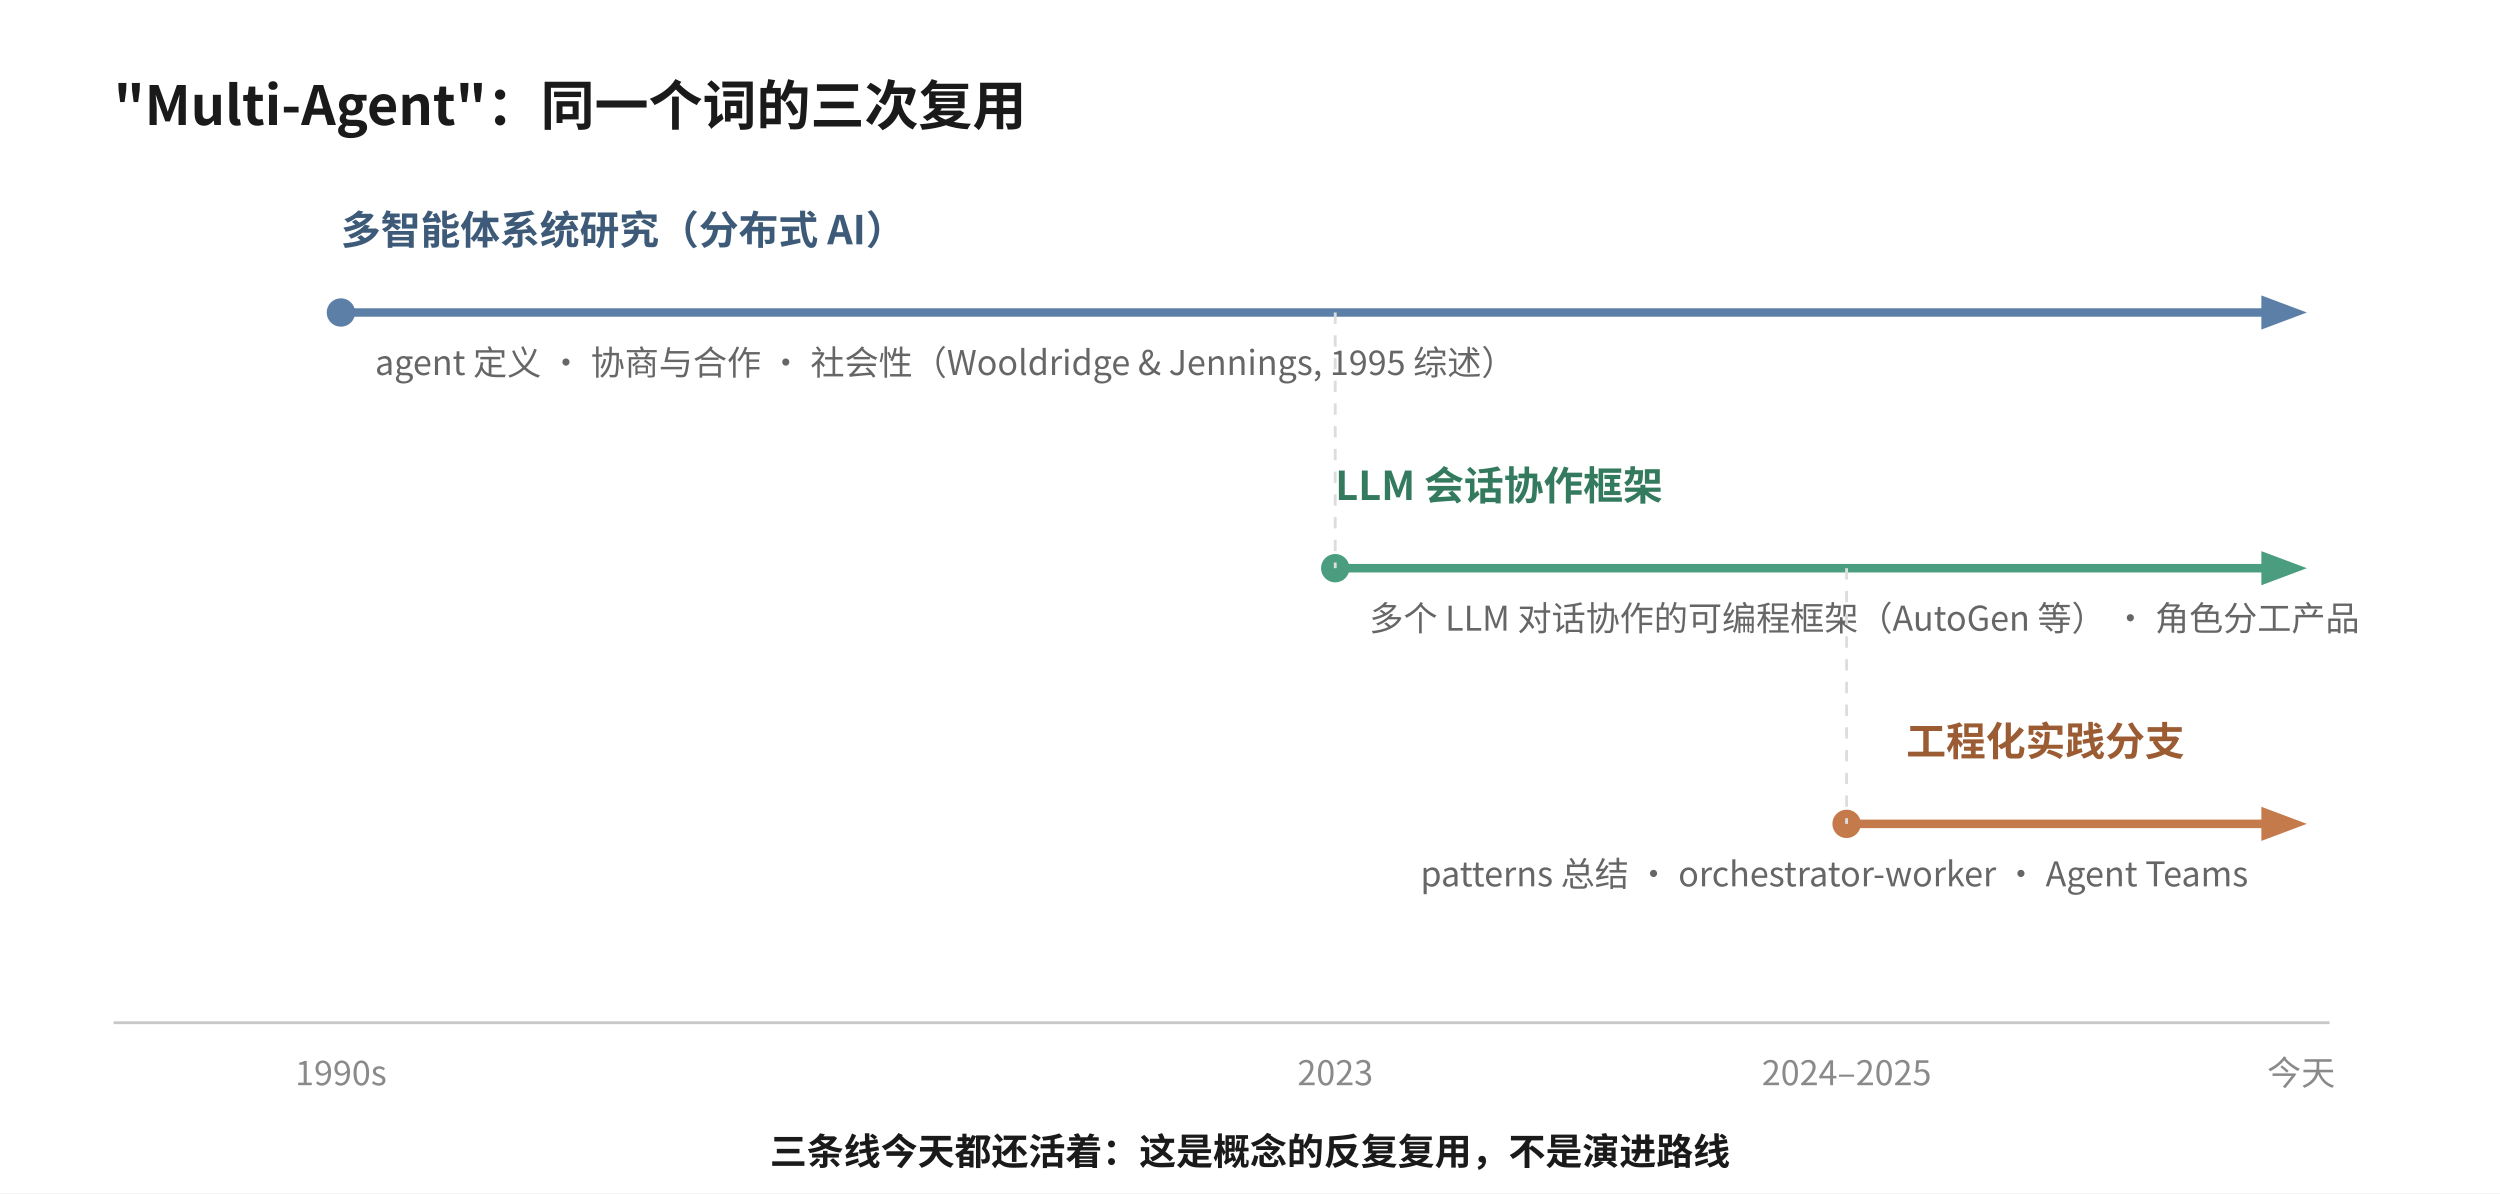
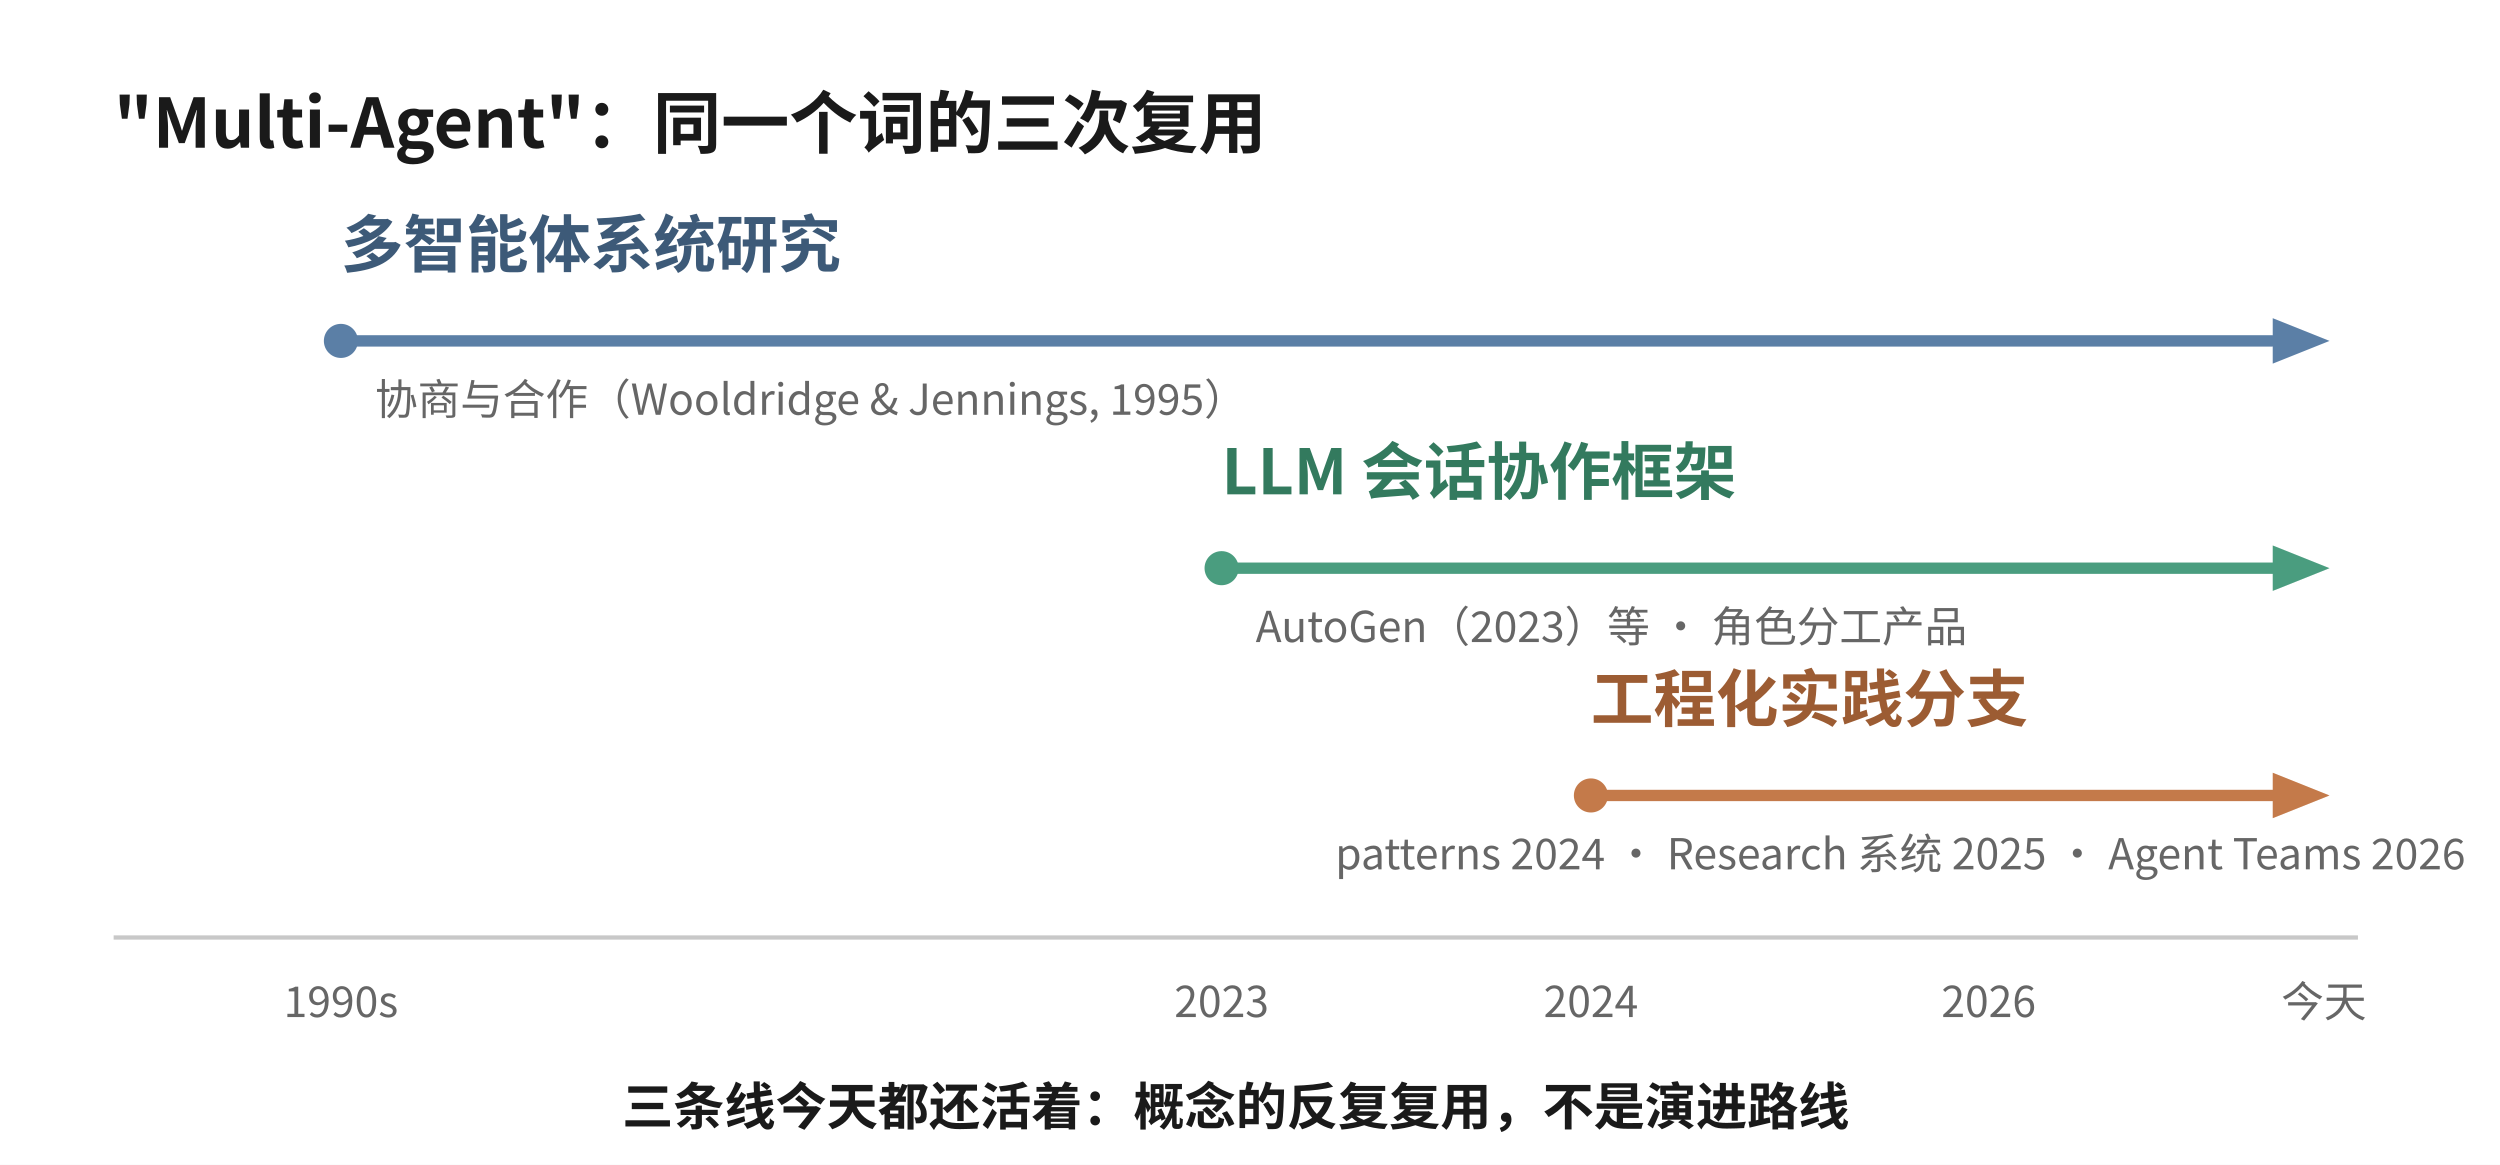
- <svg xmlns="http://www.w3.org/2000/svg" width="880" height="420" viewBox="0 0 880 420" font-family="PingFang SC, Noto Sans CJK SC, Helvetica Neue, sans-serif">
-   <rect width="880" height="420" fill="#ffffff" />
-   <text x="40" y="44" font-size="19" font-weight="600" fill="#1a1a1a">"Multi-Agent"：同一个词的三次复用</text>
-   <line x1="40" y1="360" x2="820" y2="360" stroke="#c8c8c8" stroke-width="1" />
-   <text x="120" y="382" font-size="12" fill="#8a8a8a" text-anchor="middle">1990s</text>
-   <text x="470" y="382" font-size="12" fill="#8a8a8a" text-anchor="middle">2023</text>
-   <text x="650" y="382" font-size="12" fill="#8a8a8a" text-anchor="middle">2024–2025</text>
-   <text x="810" y="382" font-size="12" fill="#8a8a8a" text-anchor="middle">今天</text>
-   <line x1="120" y1="110" x2="796" y2="110" stroke="#5b7fa6" stroke-width="3" stroke-linecap="round" />
-   <polygon points="796,104 812,110 796,116" fill="#5b7fa6" />
-   <circle cx="120" cy="110" r="5" fill="#5b7fa6" />
-   <text x="120" y="86" font-size="14" font-weight="600" fill="#3d5a78">多智能体系统研究（分布式 AI）</text>
-   <text x="132" y="132" font-size="12" fill="#666666">agent 定义 · 协商与合作 · 社会性（Wooldridge &amp; Jennings, 1995 综述）</text>
-   <line x1="470" y1="200" x2="796" y2="200" stroke="#4a9d7f" stroke-width="3" stroke-linecap="round" />
-   <polygon points="796,194 812,200 796,206" fill="#4a9d7f" />
-   <circle cx="470" cy="200" r="5" fill="#4a9d7f" />
-   <text x="470" y="176" font-size="14" font-weight="600" fill="#337a5e">LLM 会话协作框架</text>
-   <text x="482" y="222" font-size="12" fill="#666666">多个 LLM 对话协作的可编程框架（AutoGen 等） · 角色分工产品</text>
-   <line x1="650" y1="290" x2="796" y2="290" stroke="#c47a4a" stroke-width="3" stroke-linecap="round" />
-   <polygon points="796,284 812,290 796,296" fill="#c47a4a" />
-   <circle cx="650" cy="290" r="5" fill="#c47a4a" />
-   <text x="720" y="266" font-size="14" font-weight="600" fill="#9c5c33" text-anchor="middle">工程化实践分支</text>
-   <text x="500" y="312" font-size="12" fill="#666666">patterns 总结 · orchestrator-worker · Agent Teams</text>
-   <line x1="470" y1="110" x2="470" y2="200" stroke="#dddddd" stroke-width="1" stroke-dasharray="4 4" />
-   <line x1="650" y1="200" x2="650" y2="290" stroke="#dddddd" stroke-width="1" stroke-dasharray="4 4" />
-   <rect x="40" y="330" width="0" height="0" fill="none" />
-   <text x="440" y="410" font-size="13" font-weight="600" fill="#1a1a1a" text-anchor="middle">三条线今天都还活着：这是概念的反复复用，不是演进路线</text>
+ <svg xmlns="http://www.w3.org/2000/svg" width="880" height="410" viewBox="0 0 880 410" font-family="PingFang SC, Noto Sans CJK SC, Helvetica Neue, sans-serif">
+   <rect width="880" height="410" fill="#ffffff" />
+   <text x="40" y="52" font-size="24" font-weight="600" fill="#1a1a1a">"Multi-Agent"：同一个词的三次复用</text>
+   <line x1="40" y1="330" x2="830" y2="330" stroke="#c8c8c8" stroke-width="1.5" />
+   <text x="120" y="358" font-size="15" fill="#666666" text-anchor="middle">1990s</text>
+   <text x="430" y="358" font-size="15" fill="#666666" text-anchor="middle">2023</text>
+   <text x="560" y="358" font-size="15" fill="#666666" text-anchor="middle">2024</text>
+   <text x="700" y="358" font-size="15" fill="#666666" text-anchor="middle">2026</text>
+   <text x="818" y="358" font-size="15" fill="#666666" text-anchor="middle">今天</text>
+   <circle cx="120" cy="120" r="6" fill="#5b7fa6" />
+   <line x1="120" y1="120" x2="800" y2="120" stroke="#5b7fa6" stroke-width="4" stroke-linecap="round" />
+   <polygon points="800,112 820,120 800,128" fill="#5b7fa6" />
+   <text x="120" y="94" font-size="22" font-weight="600" fill="#3d5a78">多智能体系统研究</text>
+   <text x="132" y="146" font-size="15" fill="#666666">协商与合作（Wooldridge &amp; Jennings, 1995）</text>
+   <circle cx="430" cy="200" r="6" fill="#4a9d7f" />
+   <line x1="430" y1="200" x2="800" y2="200" stroke="#4a9d7f" stroke-width="4" stroke-linecap="round" />
+   <polygon points="800,192 820,200 800,208" fill="#4a9d7f" />
+   <text x="430" y="174" font-size="22" font-weight="600" fill="#337a5e">LLM 会话协作框架</text>
+   <text x="442" y="226" font-size="15" fill="#666666">AutoGen（2023）等 · 角色分工产品</text>
+   <circle cx="560" cy="280" r="6" fill="#c47a4a" />
+   <line x1="560" y1="280" x2="800" y2="280" stroke="#c47a4a" stroke-width="4" stroke-linecap="round" />
+   <polygon points="800,272 820,280 800,288" fill="#c47a4a" />
+   <text x="560" y="254" font-size="22" font-weight="600" fill="#9c5c33">工程化实践分支</text>
+   <text x="470" y="306" font-size="15" fill="#666666">patterns 2024 · Research 系统 2025 · Agent Teams 2026</text>
+   <text x="435" y="396" font-size="18" font-weight="600" fill="#1a1a1a" text-anchor="middle">三条线今天都还活着：概念的反复复用，不是演进路线</text>
</svg>
